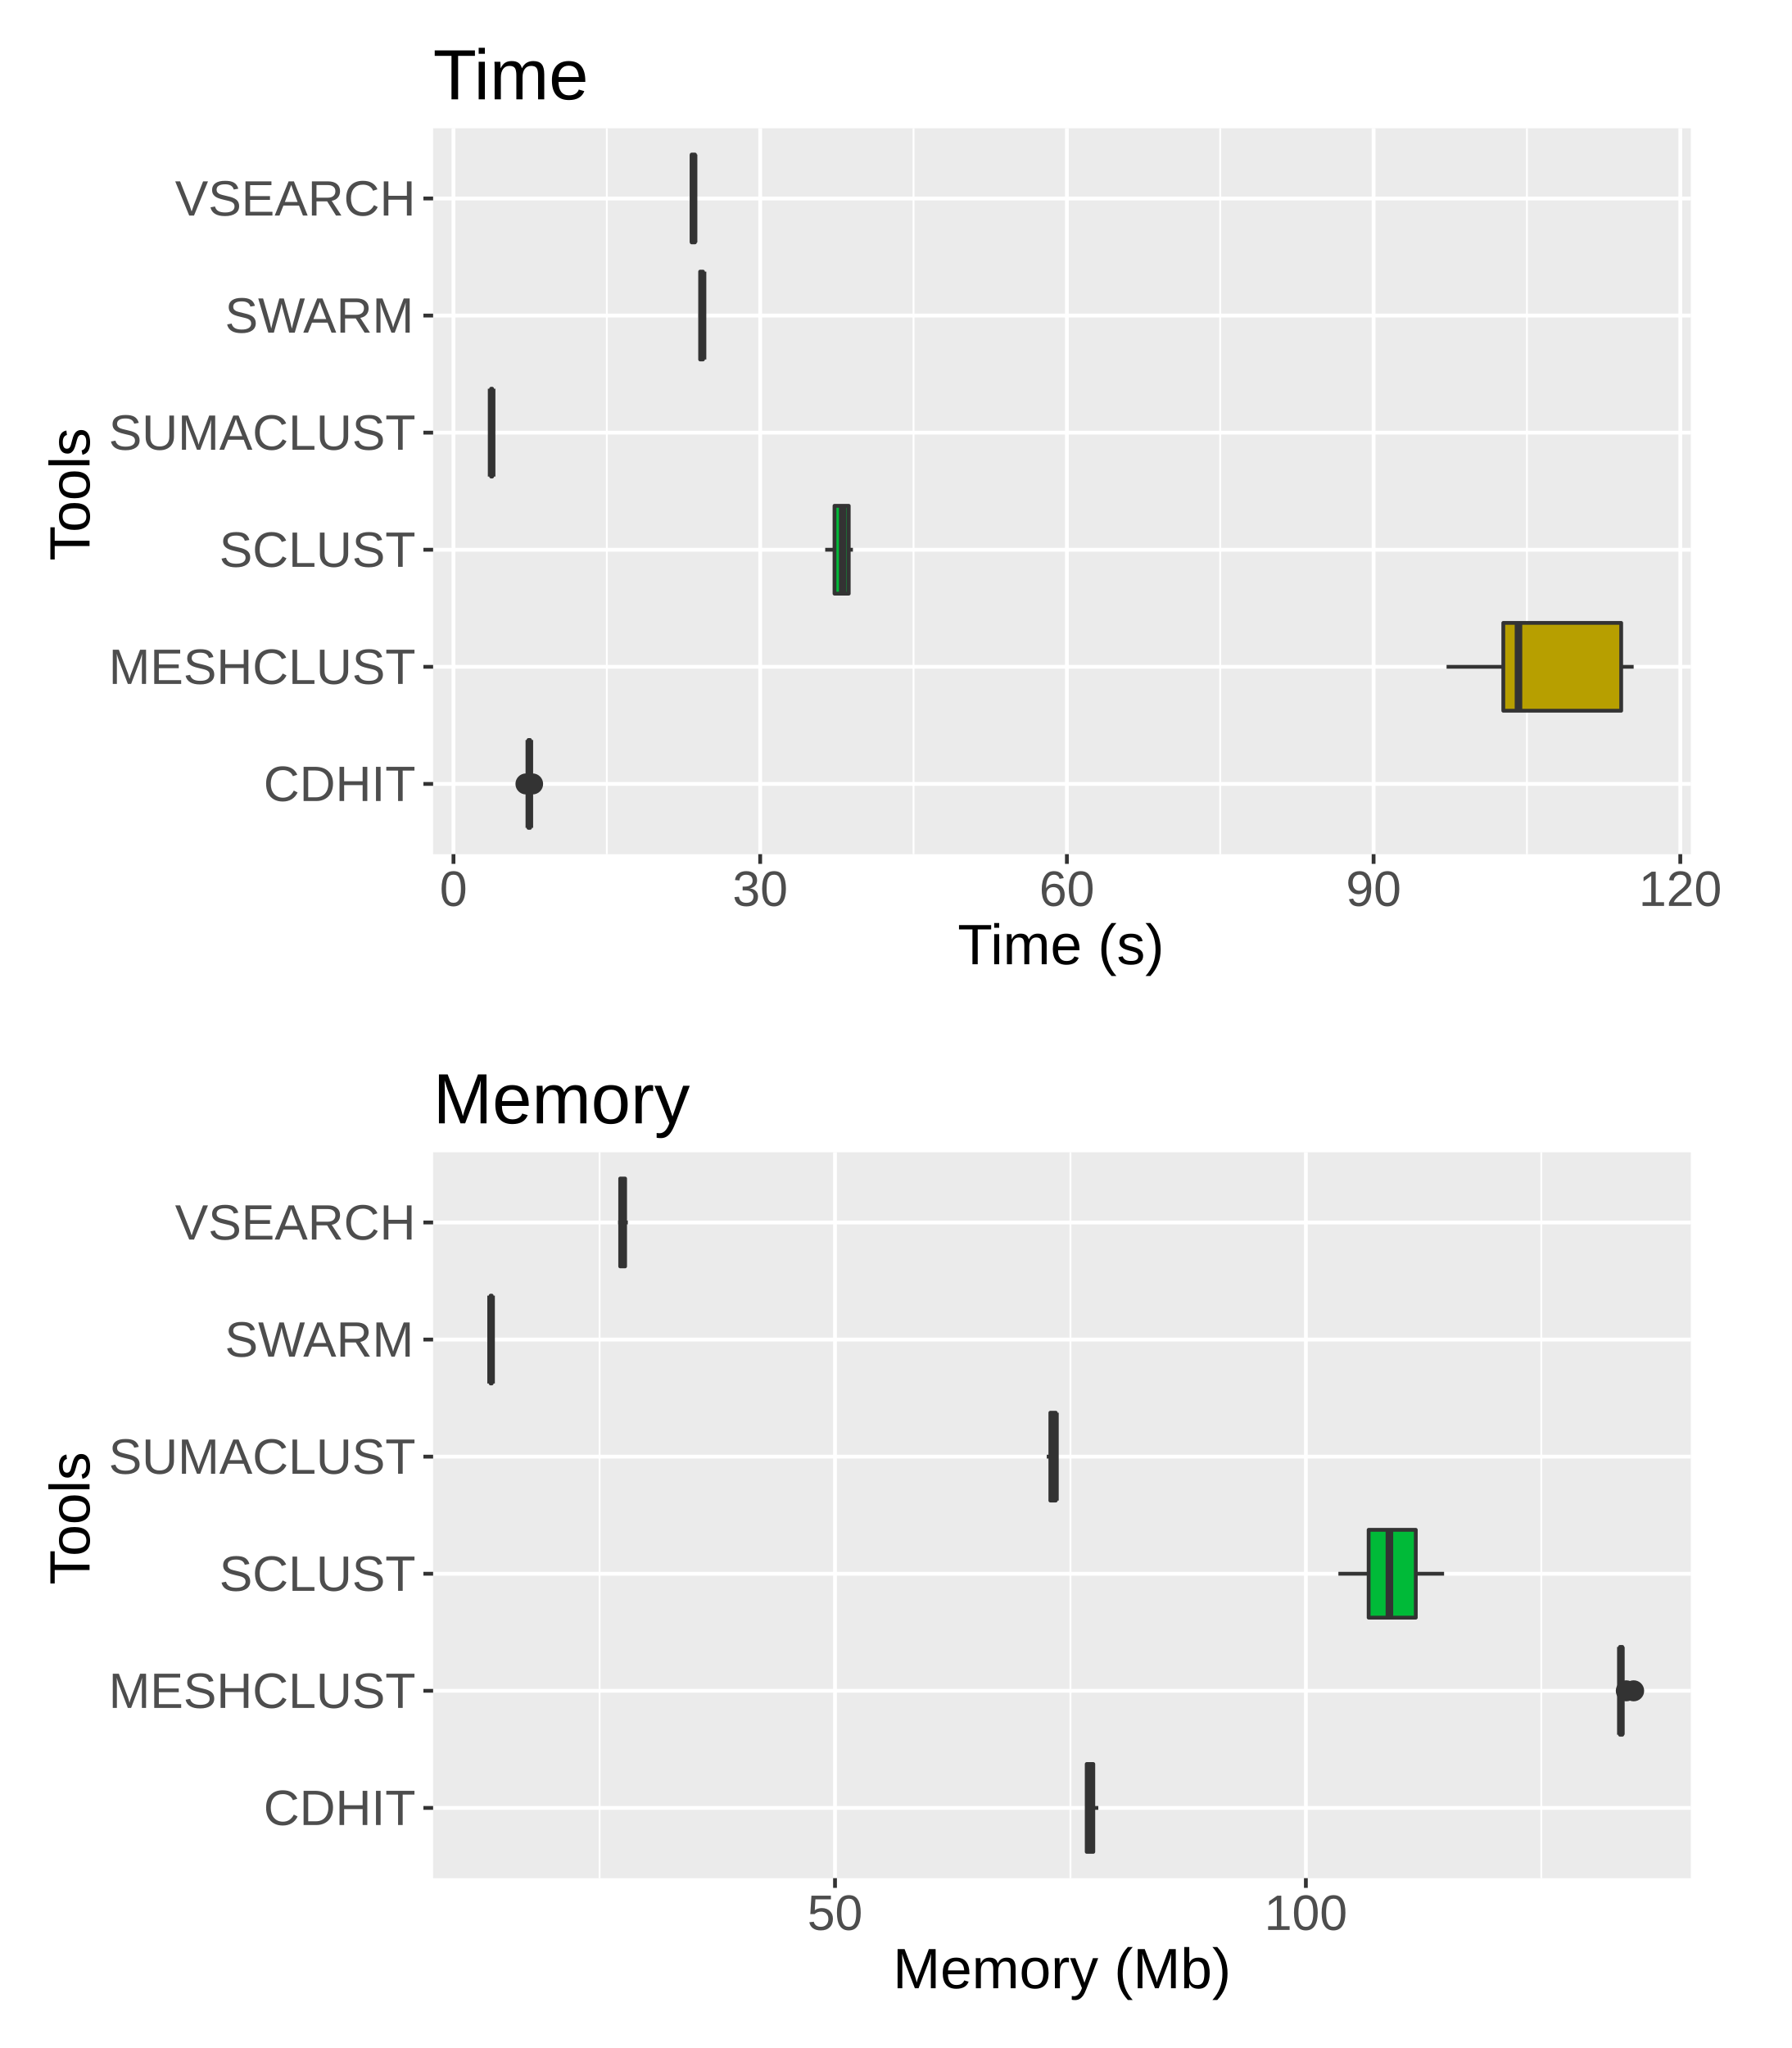
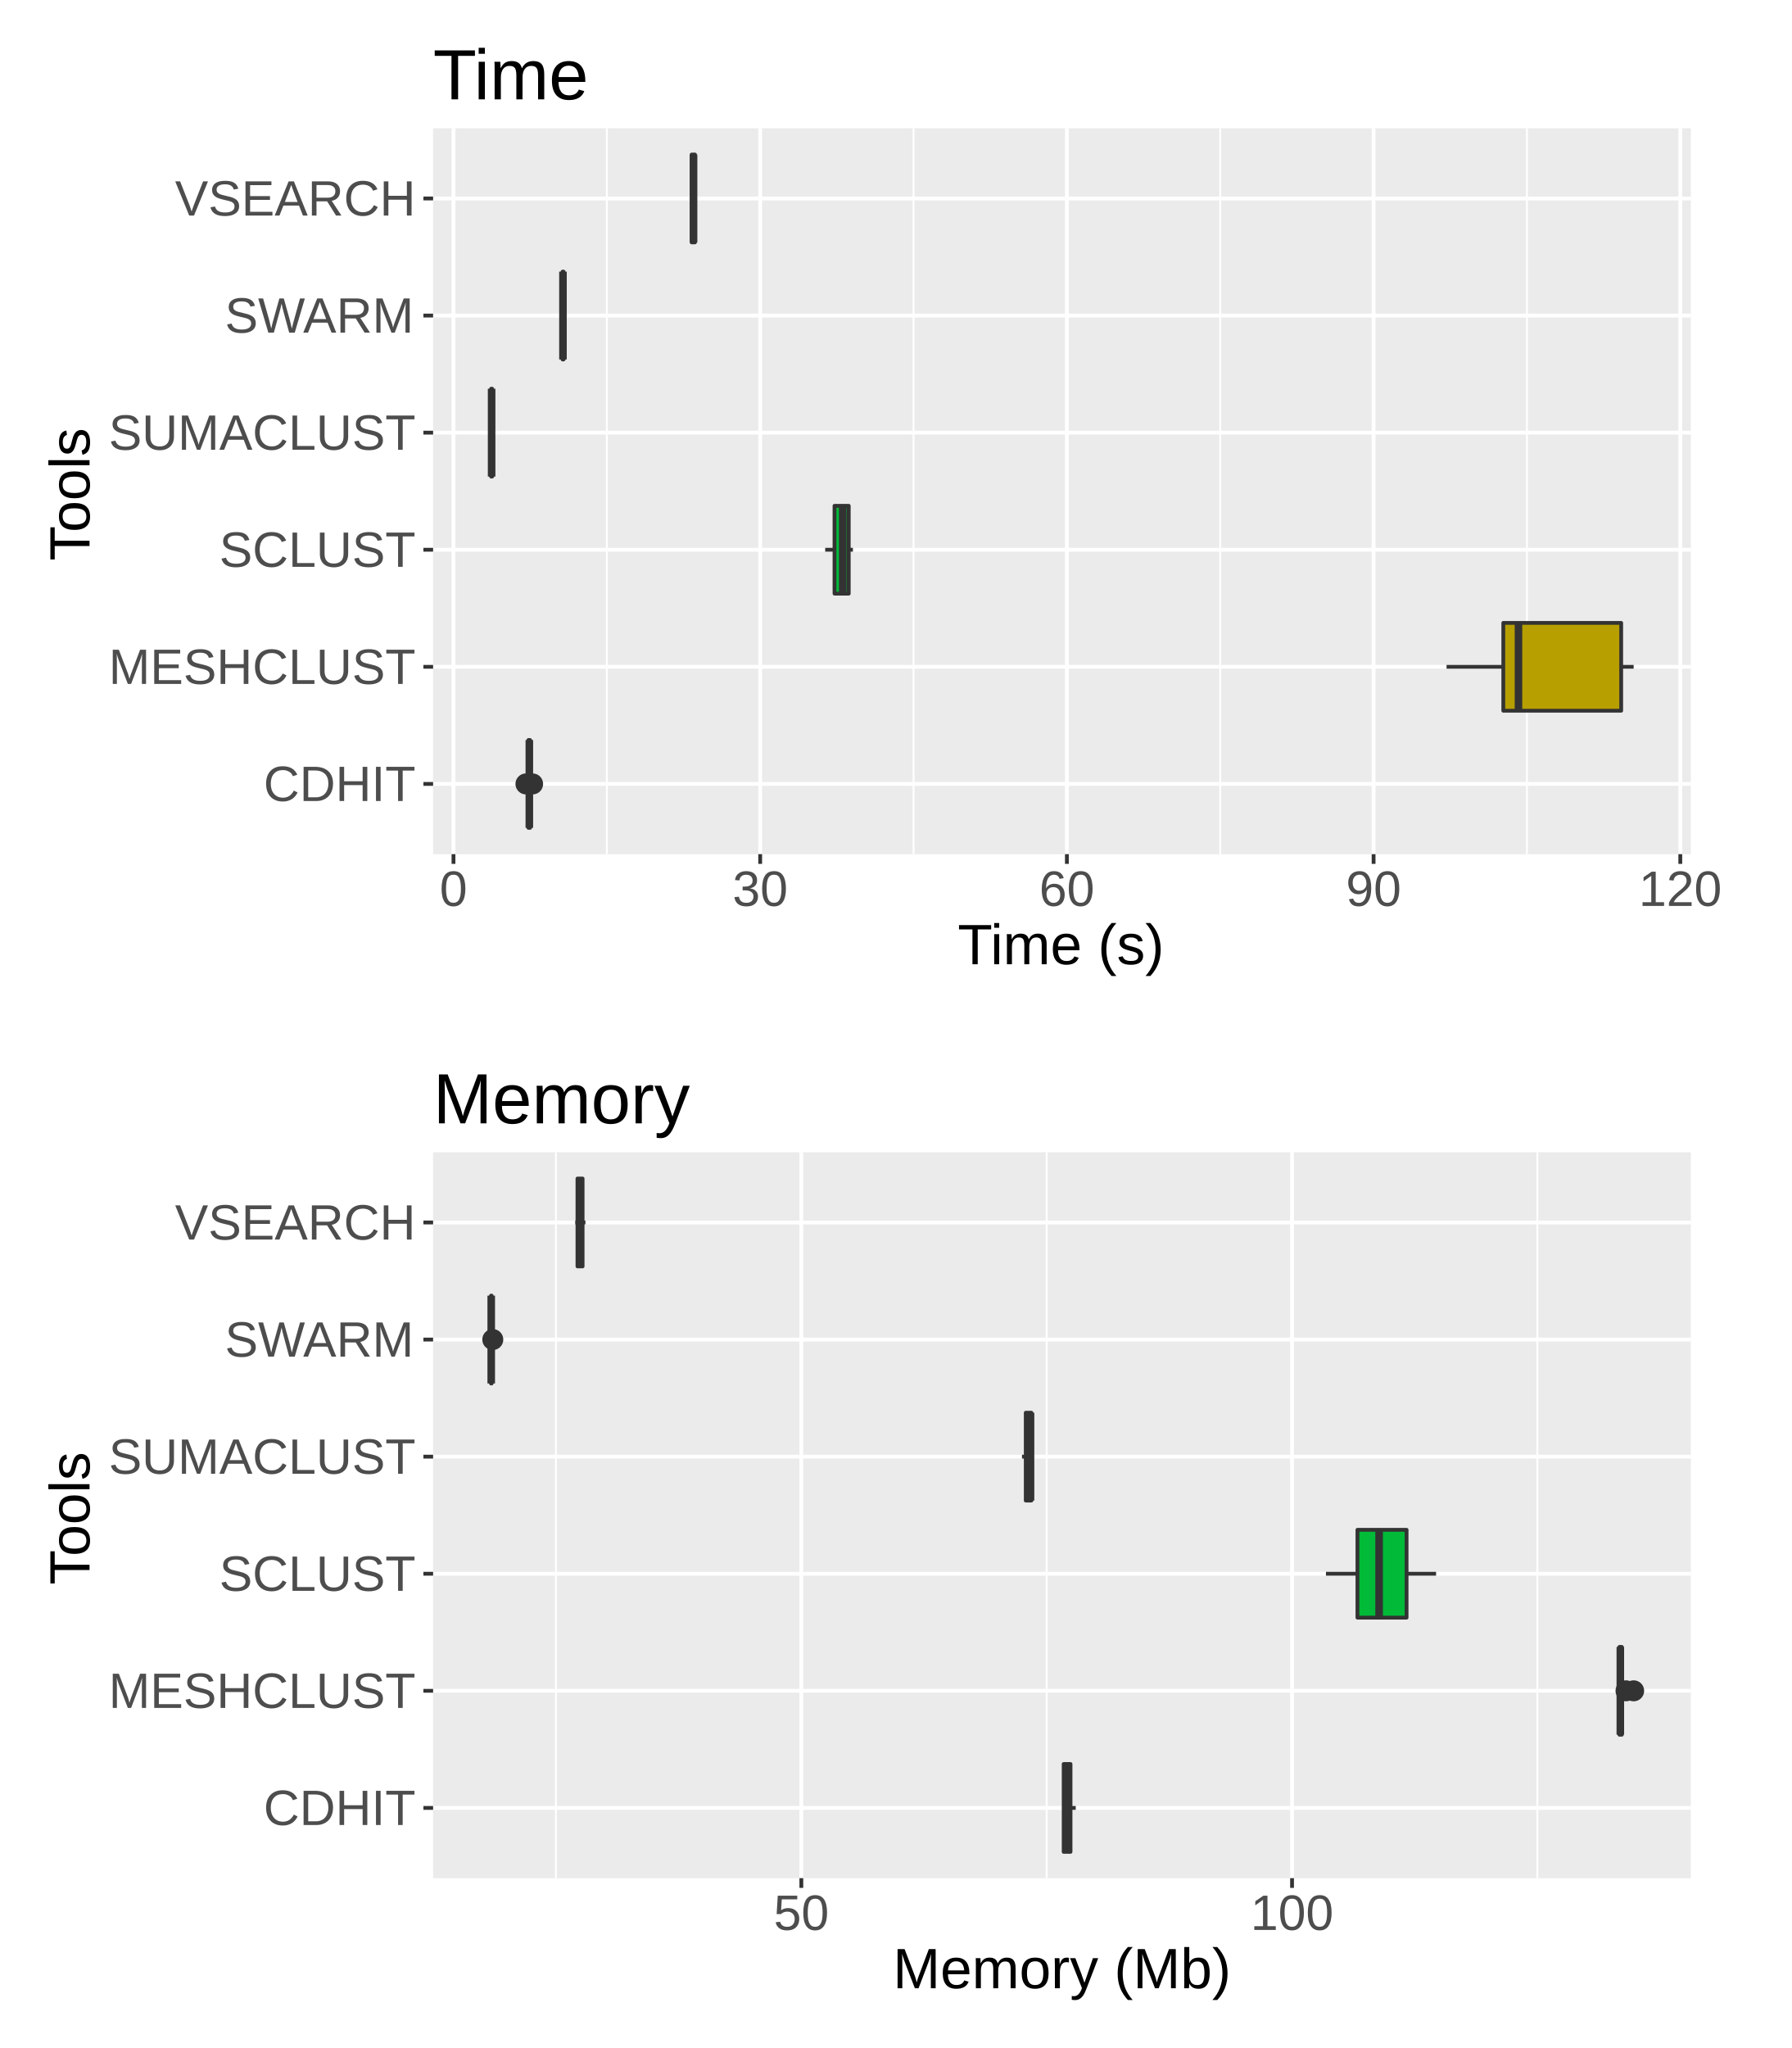
<svg xmlns="http://www.w3.org/2000/svg" viewBox="0 0 504.00 576.00">
  <defs>
    <style type="text/css">
    line, polyline, path, rect, circle {
      fill: none;
      stroke: #000000;
      stroke-linecap: round;
      stroke-linejoin: round;
      stroke-miterlimit: 10.00;
    }
  </style>
  </defs>
  <rect width="100%" height="100%" style="stroke: none; fill: #FFFFFF;" />
  <defs>
    <clipPath id="cpMHw1MDR8Mjg4fDA=">
      <rect x="0.00" y="0.00" width="504.00" height="288.00" />
    </clipPath>
  </defs>
  <rect x="-0.00" y="0.00" width="504.00" height="288.00" style="stroke-width: 1.07; stroke: #FFFFFF; fill: #FFFFFF;" clip-path="url(#cpMHw1MDR8Mjg4fDA=)" />
  <defs>
    <clipPath id="cpMHw1MDR8NTc2fDA=">
      <rect x="0.00" y="0.00" width="504.00" height="576.00" />
    </clipPath>
  </defs>
  <defs>
    <clipPath id="cpMTIxLjg0NXw0NzUuNjU0fDI0MC4yMzV8MzYuMDU4Mw==">
      <rect x="121.84" y="36.06" width="353.81" height="204.18" />
    </clipPath>
  </defs>
  <rect x="121.84" y="36.06" width="353.81" height="204.18" style="stroke-width: 1.07; stroke: none; fill: #EBEBEB;" clip-path="url(#cpMTIxLjg0NXw0NzUuNjU0fDI0MC4yMzV8MzYuMDU4Mw==)" />
  <polyline points="170.71,240.23 170.71,36.06 " style="stroke-width: 0.53; stroke: #FFFFFF; stroke-linecap: butt;" clip-path="url(#cpMTIxLjg0NXw0NzUuNjU0fDI0MC4yMzV8MzYuMDU4Mw==)" />
  <polyline points="256.99,240.23 256.99,36.06 " style="stroke-width: 0.53; stroke: #FFFFFF; stroke-linecap: butt;" clip-path="url(#cpMTIxLjg0NXw0NzUuNjU0fDI0MC4yMzV8MzYuMDU4Mw==)" />
  <polyline points="343.27,240.23 343.27,36.06 " style="stroke-width: 0.53; stroke: #FFFFFF; stroke-linecap: butt;" clip-path="url(#cpMTIxLjg0NXw0NzUuNjU0fDI0MC4yMzV8MzYuMDU4Mw==)" />
  <polyline points="429.55,240.23 429.55,36.06 " style="stroke-width: 0.53; stroke: #FFFFFF; stroke-linecap: butt;" clip-path="url(#cpMTIxLjg0NXw0NzUuNjU0fDI0MC4yMzV8MzYuMDU4Mw==)" />
  <polyline points="121.84,220.48 475.65,220.48 " style="stroke-width: 1.07; stroke: #FFFFFF; stroke-linecap: butt;" clip-path="url(#cpMTIxLjg0NXw0NzUuNjU0fDI0MC4yMzV8MzYuMDU4Mw==)" />
  <polyline points="121.84,187.54 475.65,187.54 " style="stroke-width: 1.07; stroke: #FFFFFF; stroke-linecap: butt;" clip-path="url(#cpMTIxLjg0NXw0NzUuNjU0fDI0MC4yMzV8MzYuMDU4Mw==)" />
  <polyline points="121.84,154.61 475.65,154.61 " style="stroke-width: 1.07; stroke: #FFFFFF; stroke-linecap: butt;" clip-path="url(#cpMTIxLjg0NXw0NzUuNjU0fDI0MC4yMzV8MzYuMDU4Mw==)" />
  <polyline points="121.84,121.68 475.65,121.68 " style="stroke-width: 1.07; stroke: #FFFFFF; stroke-linecap: butt;" clip-path="url(#cpMTIxLjg0NXw0NzUuNjU0fDI0MC4yMzV8MzYuMDU4Mw==)" />
  <polyline points="121.84,88.75 475.65,88.75 " style="stroke-width: 1.07; stroke: #FFFFFF; stroke-linecap: butt;" clip-path="url(#cpMTIxLjg0NXw0NzUuNjU0fDI0MC4yMzV8MzYuMDU4Mw==)" />
  <polyline points="121.84,55.82 475.65,55.82 " style="stroke-width: 1.07; stroke: #FFFFFF; stroke-linecap: butt;" clip-path="url(#cpMTIxLjg0NXw0NzUuNjU0fDI0MC4yMzV8MzYuMDU4Mw==)" />
  <polyline points="127.57,240.23 127.57,36.06 " style="stroke-width: 1.07; stroke: #FFFFFF; stroke-linecap: butt;" clip-path="url(#cpMTIxLjg0NXw0NzUuNjU0fDI0MC4yMzV8MzYuMDU4Mw==)" />
  <polyline points="213.85,240.23 213.85,36.06 " style="stroke-width: 1.07; stroke: #FFFFFF; stroke-linecap: butt;" clip-path="url(#cpMTIxLjg0NXw0NzUuNjU0fDI0MC4yMzV8MzYuMDU4Mw==)" />
  <polyline points="300.13,240.23 300.13,36.06 " style="stroke-width: 1.07; stroke: #FFFFFF; stroke-linecap: butt;" clip-path="url(#cpMTIxLjg0NXw0NzUuNjU0fDI0MC4yMzV8MzYuMDU4Mw==)" />
  <polyline points="386.41,240.23 386.41,36.06 " style="stroke-width: 1.07; stroke: #FFFFFF; stroke-linecap: butt;" clip-path="url(#cpMTIxLjg0NXw0NzUuNjU0fDI0MC4yMzV8MzYuMDU4Mw==)" />
  <polyline points="472.69,240.23 472.69,36.06 " style="stroke-width: 1.07; stroke: #FFFFFF; stroke-linecap: butt;" clip-path="url(#cpMTIxLjg0NXw0NzUuNjU0fDI0MC4yMzV8MzYuMDU4Mw==)" />
  <circle cx="149.83" cy="220.48" r="1.95pt" style="stroke-width: 0.71; stroke: #333333; fill: #333333;" clip-path="url(#cpMTIxLjg0NXw0NzUuNjU0fDI0MC4yMzV8MzYuMDU4Mw==)" />
  <circle cx="147.96" cy="220.48" r="1.95pt" style="stroke-width: 0.71; stroke: #333333; fill: #333333;" clip-path="url(#cpMTIxLjg0NXw0NzUuNjU0fDI0MC4yMzV8MzYuMDU4Mw==)" />
  <line x1="149.11" y1="220.48" x2="149.20" y2="220.48" style="stroke-width: 1.07; stroke: #333333; stroke-linecap: butt;" clip-path="url(#cpMTIxLjg0NXw0NzUuNjU0fDI0MC4yMzV8MzYuMDU4Mw==)" />
  <line x1="148.66" y1="220.48" x2="148.45" y2="220.48" style="stroke-width: 1.07; stroke: #333333; stroke-linecap: butt;" clip-path="url(#cpMTIxLjg0NXw0NzUuNjU0fDI0MC4yMzV8MzYuMDU4Mw==)" />
  <polyline points="149.11,232.83 148.66,232.83 148.66,208.13 149.11,208.13 149.11,232.83 " style="stroke-width: 1.07; stroke: #333333; fill: #F8766D;" clip-path="url(#cpMTIxLjg0NXw0NzUuNjU0fDI0MC4yMzV8MzYuMDU4Mw==)" />
  <line x1="148.91" y1="232.83" x2="148.91" y2="208.13" style="stroke-width: 2.13; stroke: #333333; stroke-linecap: butt;" clip-path="url(#cpMTIxLjg0NXw0NzUuNjU0fDI0MC4yMzV8MzYuMDU4Mw==)" />
  <line x1="456.06" y1="187.54" x2="459.57" y2="187.54" style="stroke-width: 1.07; stroke: #333333; stroke-linecap: butt;" clip-path="url(#cpMTIxLjg0NXw0NzUuNjU0fDI0MC4yMzV8MzYuMDU4Mw==)" />
  <line x1="422.90" y1="187.54" x2="406.94" y2="187.54" style="stroke-width: 1.07; stroke: #333333; stroke-linecap: butt;" clip-path="url(#cpMTIxLjg0NXw0NzUuNjU0fDI0MC4yMzV8MzYuMDU4Mw==)" />
  <polyline points="456.06,199.89 422.90,199.89 422.90,175.19 456.06,175.19 456.06,199.89 " style="stroke-width: 1.07; stroke: #333333; fill: #B79F00;" clip-path="url(#cpMTIxLjg0NXw0NzUuNjU0fDI0MC4yMzV8MzYuMDU4Mw==)" />
  <line x1="427.17" y1="199.89" x2="427.17" y2="175.19" style="stroke-width: 2.13; stroke: #333333; stroke-linecap: butt;" clip-path="url(#cpMTIxLjg0NXw0NzUuNjU0fDI0MC4yMzV8MzYuMDU4Mw==)" />
  <line x1="238.76" y1="154.61" x2="239.94" y2="154.61" style="stroke-width: 1.07; stroke: #333333; stroke-linecap: butt;" clip-path="url(#cpMTIxLjg0NXw0NzUuNjU0fDI0MC4yMzV8MzYuMDU4Mw==)" />
  <line x1="234.76" y1="154.61" x2="232.14" y2="154.61" style="stroke-width: 1.07; stroke: #333333; stroke-linecap: butt;" clip-path="url(#cpMTIxLjg0NXw0NzUuNjU0fDI0MC4yMzV8MzYuMDU4Mw==)" />
  <polyline points="238.76,166.96 234.76,166.96 234.76,142.26 238.76,142.26 238.76,166.96 " style="stroke-width: 1.07; stroke: #333333; fill: #00BA38;" clip-path="url(#cpMTIxLjg0NXw0NzUuNjU0fDI0MC4yMzV8MzYuMDU4Mw==)" />
  <line x1="237.07" y1="166.96" x2="237.07" y2="142.26" style="stroke-width: 2.13; stroke: #333333; stroke-linecap: butt;" clip-path="url(#cpMTIxLjg0NXw0NzUuNjU0fDI0MC4yMzV8MzYuMDU4Mw==)" />
  <line x1="138.45" y1="121.68" x2="138.85" y2="121.68" style="stroke-width: 1.07; stroke: #333333; stroke-linecap: butt;" clip-path="url(#cpMTIxLjg0NXw0NzUuNjU0fDI0MC4yMzV8MzYuMDU4Mw==)" />
  <line x1="138.16" y1="121.68" x2="137.93" y2="121.68" style="stroke-width: 1.07; stroke: #333333; stroke-linecap: butt;" clip-path="url(#cpMTIxLjg0NXw0NzUuNjU0fDI0MC4yMzV8MzYuMDU4Mw==)" />
  <polyline points="138.45,134.03 138.16,134.03 138.16,109.33 138.45,109.33 138.45,134.03 " style="stroke-width: 1.07; stroke: #333333; fill: #00BFC4;" clip-path="url(#cpMTIxLjg0NXw0NzUuNjU0fDI0MC4yMzV8MzYuMDU4Mw==)" />
  <line x1="138.30" y1="134.03" x2="138.30" y2="109.33" style="stroke-width: 2.13; stroke: #333333; stroke-linecap: butt;" clip-path="url(#cpMTIxLjg0NXw0NzUuNjU0fDI0MC4yMzV8MzYuMDU4Mw==)" />
-   <line x1="197.76" y1="88.75" x2="197.89" y2="88.75" style="stroke-width: 1.07; stroke: #333333; stroke-linecap: butt;" clip-path="url(#cpMTIxLjg0NXw0NzUuNjU0fDI0MC4yMzV8MzYuMDU4Mw==)" />
-   <line x1="196.96" y1="88.75" x2="196.51" y2="88.75" style="stroke-width: 1.07; stroke: #333333; stroke-linecap: butt;" clip-path="url(#cpMTIxLjg0NXw0NzUuNjU0fDI0MC4yMzV8MzYuMDU4Mw==)" />
-   <polyline points="197.76,101.10 196.96,101.10 196.96,76.40 197.76,76.40 197.76,101.10 " style="stroke-width: 1.07; stroke: #333333; fill: #619CFF;" clip-path="url(#cpMTIxLjg0NXw0NzUuNjU0fDI0MC4yMzV8MzYuMDU4Mw==)" />
-   <line x1="197.63" y1="101.10" x2="197.63" y2="76.40" style="stroke-width: 2.13; stroke: #333333; stroke-linecap: butt;" clip-path="url(#cpMTIxLjg0NXw0NzUuNjU0fDI0MC4yMzV8MzYuMDU4Mw==)" />
+   <line x1="158.54" y1="88.75" x2="158.66" y2="88.75" style="stroke-width: 1.07; stroke: #333333; stroke-linecap: butt;" clip-path="url(#cpMTIxLjg0NXw0NzUuNjU0fDI0MC4yMzV8MzYuMDU4Mw==)" />
+   <line x1="158.25" y1="88.75" x2="158.06" y2="88.75" style="stroke-width: 1.07; stroke: #333333; stroke-linecap: butt;" clip-path="url(#cpMTIxLjg0NXw0NzUuNjU0fDI0MC4yMzV8MzYuMDU4Mw==)" />
+   <polyline points="158.54,101.10 158.25,101.10 158.25,76.40 158.54,76.40 158.54,101.10 " style="stroke-width: 1.07; stroke: #333333; fill: #619CFF;" clip-path="url(#cpMTIxLjg0NXw0NzUuNjU0fDI0MC4yMzV8MzYuMDU4Mw==)" />
+   <line x1="158.37" y1="101.10" x2="158.37" y2="76.40" style="stroke-width: 2.13; stroke: #333333; stroke-linecap: butt;" clip-path="url(#cpMTIxLjg0NXw0NzUuNjU0fDI0MC4yMzV8MzYuMDU4Mw==)" />
  <line x1="195.50" y1="55.82" x2="195.79" y2="55.82" style="stroke-width: 1.07; stroke: #333333; stroke-linecap: butt;" clip-path="url(#cpMTIxLjg0NXw0NzUuNjU0fDI0MC4yMzV8MzYuMDU4Mw==)" />
  <line x1="194.58" y1="55.82" x2="194.18" y2="55.82" style="stroke-width: 1.07; stroke: #333333; stroke-linecap: butt;" clip-path="url(#cpMTIxLjg0NXw0NzUuNjU0fDI0MC4yMzV8MzYuMDU4Mw==)" />
  <polyline points="195.50,68.17 194.58,68.17 194.58,43.47 195.50,43.47 195.50,68.17 " style="stroke-width: 1.07; stroke: #333333; fill: #F564E3;" clip-path="url(#cpMTIxLjg0NXw0NzUuNjU0fDI0MC4yMzV8MzYuMDU4Mw==)" />
  <line x1="195.11" y1="68.17" x2="195.11" y2="43.47" style="stroke-width: 2.13; stroke: #333333; stroke-linecap: butt;" clip-path="url(#cpMTIxLjg0NXw0NzUuNjU0fDI0MC4yMzV8MzYuMDU4Mw==)" />
  <defs>
    <clipPath id="cpMHw1MDR8NTc2fDA=">
      <rect x="0.00" y="0.00" width="504.00" height="576.00" />
    </clipPath>
  </defs>
  <g clip-path="url(#cpMHw1MDR8NTc2fDA=)">
    <text x="74.14" y="225.29" style="font-size: 14.00px; fill: #4D4D4D; font-family: Liberation Sans;" textLength="42.77px" lengthAdjust="spacingAndGlyphs">CDHIT</text>
  </g>
  <g clip-path="url(#cpMHw1MDR8NTc2fDA=)">
    <text x="30.57" y="192.36" style="font-size: 14.00px; fill: #4D4D4D; font-family: Liberation Sans;" textLength="86.34px" lengthAdjust="spacingAndGlyphs">MESHCLUST</text>
  </g>
  <g clip-path="url(#cpMHw1MDR8NTc2fDA=)">
    <text x="61.68" y="159.42" style="font-size: 14.00px; fill: #4D4D4D; font-family: Liberation Sans;" textLength="55.23px" lengthAdjust="spacingAndGlyphs">SCLUST</text>
  </g>
  <g clip-path="url(#cpMHw1MDR8NTc2fDA=)">
    <text x="30.57" y="126.49" style="font-size: 14.00px; fill: #4D4D4D; font-family: Liberation Sans;" textLength="86.34px" lengthAdjust="spacingAndGlyphs">SUMACLUST</text>
  </g>
  <g clip-path="url(#cpMHw1MDR8NTc2fDA=)">
    <text x="63.25" y="93.56" style="font-size: 14.00px; fill: #4D4D4D; font-family: Liberation Sans;" textLength="53.66px" lengthAdjust="spacingAndGlyphs">SWARM</text>
  </g>
  <g clip-path="url(#cpMHw1MDR8NTc2fDA=)">
    <text x="49.23" y="60.63" style="font-size: 14.00px; fill: #4D4D4D; font-family: Liberation Sans;" textLength="67.68px" lengthAdjust="spacingAndGlyphs">VSEARCH</text>
  </g>
  <polyline points="119.11,220.48 121.84,220.48 " style="stroke-width: 1.07; stroke: #333333; stroke-linecap: butt;" clip-path="url(#cpMHw1MDR8NTc2fDA=)" />
  <polyline points="119.11,187.54 121.84,187.54 " style="stroke-width: 1.07; stroke: #333333; stroke-linecap: butt;" clip-path="url(#cpMHw1MDR8NTc2fDA=)" />
  <polyline points="119.11,154.61 121.84,154.61 " style="stroke-width: 1.07; stroke: #333333; stroke-linecap: butt;" clip-path="url(#cpMHw1MDR8NTc2fDA=)" />
  <polyline points="119.11,121.68 121.84,121.68 " style="stroke-width: 1.07; stroke: #333333; stroke-linecap: butt;" clip-path="url(#cpMHw1MDR8NTc2fDA=)" />
  <polyline points="119.11,88.75 121.84,88.75 " style="stroke-width: 1.07; stroke: #333333; stroke-linecap: butt;" clip-path="url(#cpMHw1MDR8NTc2fDA=)" />
  <polyline points="119.11,55.82 121.84,55.82 " style="stroke-width: 1.07; stroke: #333333; stroke-linecap: butt;" clip-path="url(#cpMHw1MDR8NTc2fDA=)" />
  <polyline points="127.57,242.97 127.57,240.23 " style="stroke-width: 1.07; stroke: #333333; stroke-linecap: butt;" clip-path="url(#cpMHw1MDR8NTc2fDA=)" />
  <polyline points="213.85,242.97 213.85,240.23 " style="stroke-width: 1.07; stroke: #333333; stroke-linecap: butt;" clip-path="url(#cpMHw1MDR8NTc2fDA=)" />
  <polyline points="300.13,242.97 300.13,240.23 " style="stroke-width: 1.07; stroke: #333333; stroke-linecap: butt;" clip-path="url(#cpMHw1MDR8NTc2fDA=)" />
  <polyline points="386.41,242.97 386.41,240.23 " style="stroke-width: 1.07; stroke: #333333; stroke-linecap: butt;" clip-path="url(#cpMHw1MDR8NTc2fDA=)" />
  <polyline points="472.69,242.97 472.69,240.23 " style="stroke-width: 1.07; stroke: #333333; stroke-linecap: butt;" clip-path="url(#cpMHw1MDR8NTc2fDA=)" />
  <g clip-path="url(#cpMHw1MDR8NTc2fDA=)">
    <text x="123.68" y="254.79" style="font-size: 14.00px; fill: #4D4D4D; font-family: Liberation Sans;" textLength="7.79px" lengthAdjust="spacingAndGlyphs">0</text>
  </g>
  <g clip-path="url(#cpMHw1MDR8NTc2fDA=)">
    <text x="206.07" y="254.79" style="font-size: 14.00px; fill: #4D4D4D; font-family: Liberation Sans;" textLength="15.57px" lengthAdjust="spacingAndGlyphs">30</text>
  </g>
  <g clip-path="url(#cpMHw1MDR8NTc2fDA=)">
    <text x="292.34" y="254.79" style="font-size: 14.00px; fill: #4D4D4D; font-family: Liberation Sans;" textLength="15.57px" lengthAdjust="spacingAndGlyphs">60</text>
  </g>
  <g clip-path="url(#cpMHw1MDR8NTc2fDA=)">
    <text x="378.62" y="254.79" style="font-size: 14.00px; fill: #4D4D4D; font-family: Liberation Sans;" textLength="15.57px" lengthAdjust="spacingAndGlyphs">90</text>
  </g>
  <g clip-path="url(#cpMHw1MDR8NTc2fDA=)">
    <text x="461.01" y="254.79" style="font-size: 14.00px; fill: #4D4D4D; font-family: Liberation Sans;" textLength="23.36px" lengthAdjust="spacingAndGlyphs">120</text>
  </g>
  <g clip-path="url(#cpMHw1MDR8NTc2fDA=)">
    <text x="269.42" y="271.19" style="font-size: 16.00px; font-family: Liberation Sans;" textLength="58.66px" lengthAdjust="spacingAndGlyphs">Time (s)</text>
  </g>
  <g clip-path="url(#cpMHw1MDR8NTc2fDA=)">
    <text transform="translate(25.19,157.71) rotate(-90)" style="font-size: 16.00px; font-family: Liberation Sans;" textLength="39.12px" lengthAdjust="spacingAndGlyphs">Tools</text>
  </g>
  <g clip-path="url(#cpMHw1MDR8NTc2fDA=)">
    <text x="121.84" y="27.94" style="font-size: 20.00px; font-family: Liberation Sans;" textLength="44.44px" lengthAdjust="spacingAndGlyphs">Time</text>
  </g>
  <defs>
    <clipPath id="cpMHw1MDR8NTc2fDI4OA==">
      <rect x="0.00" y="288.00" width="504.00" height="288.00" />
    </clipPath>
  </defs>
  <rect x="-0.00" y="288.00" width="504.00" height="288.00" style="stroke-width: 1.07; stroke: #FFFFFF; fill: #FFFFFF;" clip-path="url(#cpMHw1MDR8NTc2fDI4OA==)" />
  <defs>
    <clipPath id="cpMHw1MDR8NTc2fDA=">
      <rect x="0.00" y="0.00" width="504.00" height="576.00" />
    </clipPath>
  </defs>
  <defs>
    <clipPath id="cpMTIxLjg0NXw0NzUuNjU0fDUyOC4yMzV8MzI0LjA1OA==">
      <rect x="121.84" y="324.06" width="353.81" height="204.18" />
    </clipPath>
  </defs>
  <rect x="121.84" y="324.06" width="353.81" height="204.18" style="stroke-width: 1.07; stroke: none; fill: #EBEBEB;" clip-path="url(#cpMTIxLjg0NXw0NzUuNjU0fDUyOC4yMzV8MzI0LjA1OA==)" />
-   <polyline points="168.67,528.23 168.67,324.06 " style="stroke-width: 0.53; stroke: #FFFFFF; stroke-linecap: butt;" clip-path="url(#cpMTIxLjg0NXw0NzUuNjU0fDUyOC4yMzV8MzI0LjA1OA==)" />
-   <polyline points="301.13,528.23 301.13,324.06 " style="stroke-width: 0.53; stroke: #FFFFFF; stroke-linecap: butt;" clip-path="url(#cpMTIxLjg0NXw0NzUuNjU0fDUyOC4yMzV8MzI0LjA1OA==)" />
-   <polyline points="433.59,528.23 433.59,324.06 " style="stroke-width: 0.53; stroke: #FFFFFF; stroke-linecap: butt;" clip-path="url(#cpMTIxLjg0NXw0NzUuNjU0fDUyOC4yMzV8MzI0LjA1OA==)" />
+   <polyline points="156.40,528.23 156.40,324.06 " style="stroke-width: 0.53; stroke: #FFFFFF; stroke-linecap: butt;" clip-path="url(#cpMTIxLjg0NXw0NzUuNjU0fDUyOC4yMzV8MzI0LjA1OA==)" />
+   <polyline points="294.45,528.23 294.45,324.06 " style="stroke-width: 0.53; stroke: #FFFFFF; stroke-linecap: butt;" clip-path="url(#cpMTIxLjg0NXw0NzUuNjU0fDUyOC4yMzV8MzI0LjA1OA==)" />
+   <polyline points="432.49,528.23 432.49,324.06 " style="stroke-width: 0.53; stroke: #FFFFFF; stroke-linecap: butt;" clip-path="url(#cpMTIxLjg0NXw0NzUuNjU0fDUyOC4yMzV8MzI0LjA1OA==)" />
  <polyline points="121.84,508.48 475.65,508.48 " style="stroke-width: 1.07; stroke: #FFFFFF; stroke-linecap: butt;" clip-path="url(#cpMTIxLjg0NXw0NzUuNjU0fDUyOC4yMzV8MzI0LjA1OA==)" />
  <polyline points="121.84,475.54 475.65,475.54 " style="stroke-width: 1.07; stroke: #FFFFFF; stroke-linecap: butt;" clip-path="url(#cpMTIxLjg0NXw0NzUuNjU0fDUyOC4yMzV8MzI0LjA1OA==)" />
  <polyline points="121.84,442.61 475.65,442.61 " style="stroke-width: 1.07; stroke: #FFFFFF; stroke-linecap: butt;" clip-path="url(#cpMTIxLjg0NXw0NzUuNjU0fDUyOC4yMzV8MzI0LjA1OA==)" />
  <polyline points="121.84,409.68 475.65,409.68 " style="stroke-width: 1.07; stroke: #FFFFFF; stroke-linecap: butt;" clip-path="url(#cpMTIxLjg0NXw0NzUuNjU0fDUyOC4yMzV8MzI0LjA1OA==)" />
  <polyline points="121.84,376.75 475.65,376.75 " style="stroke-width: 1.07; stroke: #FFFFFF; stroke-linecap: butt;" clip-path="url(#cpMTIxLjg0NXw0NzUuNjU0fDUyOC4yMzV8MzI0LjA1OA==)" />
  <polyline points="121.84,343.82 475.65,343.82 " style="stroke-width: 1.07; stroke: #FFFFFF; stroke-linecap: butt;" clip-path="url(#cpMTIxLjg0NXw0NzUuNjU0fDUyOC4yMzV8MzI0LjA1OA==)" />
-   <polyline points="234.90,528.23 234.90,324.06 " style="stroke-width: 1.07; stroke: #FFFFFF; stroke-linecap: butt;" clip-path="url(#cpMTIxLjg0NXw0NzUuNjU0fDUyOC4yMzV8MzI0LjA1OA==)" />
-   <polyline points="367.36,528.23 367.36,324.06 " style="stroke-width: 1.07; stroke: #FFFFFF; stroke-linecap: butt;" clip-path="url(#cpMTIxLjg0NXw0NzUuNjU0fDUyOC4yMzV8MzI0LjA1OA==)" />
-   <line x1="307.56" y1="508.48" x2="308.97" y2="508.48" style="stroke-width: 1.07; stroke: #333333; stroke-linecap: butt;" clip-path="url(#cpMTIxLjg0NXw0NzUuNjU0fDUyOC4yMzV8MzI0LjA1OA==)" />
-   <line x1="305.71" y1="508.48" x2="305.61" y2="508.48" style="stroke-width: 1.07; stroke: #333333; stroke-linecap: butt;" clip-path="url(#cpMTIxLjg0NXw0NzUuNjU0fDUyOC4yMzV8MzI0LjA1OA==)" />
-   <polyline points="307.56,520.83 305.71,520.83 305.71,496.13 307.56,496.13 307.56,520.83 " style="stroke-width: 1.07; stroke: #333333; fill: #F8766D;" clip-path="url(#cpMTIxLjg0NXw0NzUuNjU0fDUyOC4yMzV8MzI0LjA1OA==)" />
-   <line x1="306.56" y1="520.83" x2="306.56" y2="496.13" style="stroke-width: 2.13; stroke: #333333; stroke-linecap: butt;" clip-path="url(#cpMTIxLjg0NXw0NzUuNjU0fDUyOC4yMzV8MzI0LjA1OA==)" />
-   <circle cx="457.50" cy="475.54" r="1.95pt" style="stroke-width: 0.71; stroke: #333333; fill: #333333;" clip-path="url(#cpMTIxLjg0NXw0NzUuNjU0fDUyOC4yMzV8MzI0LjA1OA==)" />
+   <polyline points="225.43,528.23 225.43,324.06 " style="stroke-width: 1.07; stroke: #FFFFFF; stroke-linecap: butt;" clip-path="url(#cpMTIxLjg0NXw0NzUuNjU0fDUyOC4yMzV8MzI0LjA1OA==)" />
+   <polyline points="363.47,528.23 363.47,324.06 " style="stroke-width: 1.07; stroke: #FFFFFF; stroke-linecap: butt;" clip-path="url(#cpMTIxLjg0NXw0NzUuNjU0fDUyOC4yMzV8MzI0LjA1OA==)" />
+   <line x1="301.15" y1="508.48" x2="302.62" y2="508.48" style="stroke-width: 1.07; stroke: #333333; stroke-linecap: butt;" clip-path="url(#cpMTIxLjg0NXw0NzUuNjU0fDUyOC4yMzV8MzI0LjA1OA==)" />
+   <line x1="299.23" y1="508.48" x2="299.12" y2="508.48" style="stroke-width: 1.07; stroke: #333333; stroke-linecap: butt;" clip-path="url(#cpMTIxLjg0NXw0NzUuNjU0fDUyOC4yMzV8MzI0LjA1OA==)" />
+   <polyline points="301.15,520.83 299.23,520.83 299.23,496.13 301.15,496.13 301.15,520.83 " style="stroke-width: 1.07; stroke: #333333; fill: #F8766D;" clip-path="url(#cpMTIxLjg0NXw0NzUuNjU0fDUyOC4yMzV8MzI0LjA1OA==)" />
+   <line x1="300.11" y1="520.83" x2="300.11" y2="496.13" style="stroke-width: 2.13; stroke: #333333; stroke-linecap: butt;" clip-path="url(#cpMTIxLjg0NXw0NzUuNjU0fDUyOC4yMzV8MzI0LjA1OA==)" />
+   <circle cx="457.42" cy="475.54" r="1.95pt" style="stroke-width: 0.71; stroke: #333333; fill: #333333;" clip-path="url(#cpMTIxLjg0NXw0NzUuNjU0fDUyOC4yMzV8MzI0LjA1OA==)" />
  <circle cx="459.57" cy="475.54" r="1.95pt" style="stroke-width: 0.71; stroke: #333333; fill: #333333;" clip-path="url(#cpMTIxLjg0NXw0NzUuNjU0fDUyOC4yMzV8MzI0LjA1OA==)" />
-   <line x1="456.37" y1="475.54" x2="456.42" y2="475.54" style="stroke-width: 1.07; stroke: #333333; stroke-linecap: butt;" clip-path="url(#cpMTIxLjg0NXw0NzUuNjU0fDUyOC4yMzV8MzI0LjA1OA==)" />
-   <line x1="455.73" y1="475.54" x2="455.31" y2="475.54" style="stroke-width: 1.07; stroke: #333333; stroke-linecap: butt;" clip-path="url(#cpMTIxLjg0NXw0NzUuNjU0fDUyOC4yMzV8MzI0LjA1OA==)" />
-   <polyline points="456.37,487.89 455.73,487.89 455.73,463.19 456.37,463.19 456.37,487.89 " style="stroke-width: 1.07; stroke: #333333; fill: #B79F00;" clip-path="url(#cpMTIxLjg0NXw0NzUuNjU0fDUyOC4yMzV8MzI0LjA1OA==)" />
-   <line x1="455.97" y1="487.89" x2="455.97" y2="463.19" style="stroke-width: 2.13; stroke: #333333; stroke-linecap: butt;" clip-path="url(#cpMTIxLjg0NXw0NzUuNjU0fDUyOC4yMzV8MzI0LjA1OA==)" />
-   <line x1="398.28" y1="442.61" x2="406.24" y2="442.61" style="stroke-width: 1.07; stroke: #333333; stroke-linecap: butt;" clip-path="url(#cpMTIxLjg0NXw0NzUuNjU0fDUyOC4yMzV8MzI0LjA1OA==)" />
-   <line x1="385.02" y1="442.61" x2="376.51" y2="442.61" style="stroke-width: 1.07; stroke: #333333; stroke-linecap: butt;" clip-path="url(#cpMTIxLjg0NXw0NzUuNjU0fDUyOC4yMzV8MzI0LjA1OA==)" />
-   <polyline points="398.28,454.96 385.02,454.96 385.02,430.26 398.28,430.26 398.28,454.96 " style="stroke-width: 1.07; stroke: #333333; fill: #00BA38;" clip-path="url(#cpMTIxLjg0NXw0NzUuNjU0fDUyOC4yMzV8MzI0LjA1OA==)" />
-   <line x1="390.86" y1="454.96" x2="390.86" y2="430.26" style="stroke-width: 2.13; stroke: #333333; stroke-linecap: butt;" clip-path="url(#cpMTIxLjg0NXw0NzUuNjU0fDUyOC4yMzV8MzI0LjA1OA==)" />
-   <line x1="297.00" y1="409.68" x2="297.55" y2="409.68" style="stroke-width: 1.07; stroke: #333333; stroke-linecap: butt;" clip-path="url(#cpMTIxLjg0NXw0NzUuNjU0fDUyOC4yMzV8MzI0LjA1OA==)" />
-   <line x1="295.48" y1="409.68" x2="294.46" y2="409.68" style="stroke-width: 1.07; stroke: #333333; stroke-linecap: butt;" clip-path="url(#cpMTIxLjg0NXw0NzUuNjU0fDUyOC4yMzV8MzI0LjA1OA==)" />
-   <polyline points="297.00,422.03 295.48,422.03 295.48,397.33 297.00,397.33 297.00,422.03 " style="stroke-width: 1.07; stroke: #333333; fill: #00BFC4;" clip-path="url(#cpMTIxLjg0NXw0NzUuNjU0fDUyOC4yMzV8MzI0LjA1OA==)" />
-   <line x1="296.77" y1="422.03" x2="296.77" y2="397.33" style="stroke-width: 2.13; stroke: #333333; stroke-linecap: butt;" clip-path="url(#cpMTIxLjg0NXw0NzUuNjU0fDUyOC4yMzV8MzI0LjA1OA==)" />
-   <line x1="138.32" y1="376.75" x2="138.52" y2="376.75" style="stroke-width: 1.07; stroke: #333333; stroke-linecap: butt;" clip-path="url(#cpMTIxLjg0NXw0NzUuNjU0fDUyOC4yMzV8MzI0LjA1OA==)" />
-   <line x1="138.02" y1="376.75" x2="137.93" y2="376.75" style="stroke-width: 1.07; stroke: #333333; stroke-linecap: butt;" clip-path="url(#cpMTIxLjg0NXw0NzUuNjU0fDUyOC4yMzV8MzI0LjA1OA==)" />
-   <polyline points="138.32,389.10 138.02,389.10 138.02,364.40 138.32,364.40 138.32,389.10 " style="stroke-width: 1.07; stroke: #333333; fill: #619CFF;" clip-path="url(#cpMTIxLjg0NXw0NzUuNjU0fDUyOC4yMzV8MzI0LjA1OA==)" />
-   <line x1="138.15" y1="389.10" x2="138.15" y2="364.40" style="stroke-width: 2.13; stroke: #333333; stroke-linecap: butt;" clip-path="url(#cpMTIxLjg0NXw0NzUuNjU0fDUyOC4yMzV8MzI0LjA1OA==)" />
-   <line x1="175.85" y1="343.82" x2="176.62" y2="343.82" style="stroke-width: 1.07; stroke: #333333; stroke-linecap: butt;" clip-path="url(#cpMTIxLjg0NXw0NzUuNjU0fDUyOC4yMzV8MzI0LjA1OA==)" />
-   <line x1="174.47" y1="343.82" x2="173.88" y2="343.82" style="stroke-width: 1.07; stroke: #333333; stroke-linecap: butt;" clip-path="url(#cpMTIxLjg0NXw0NzUuNjU0fDUyOC4yMzV8MzI0LjA1OA==)" />
-   <polyline points="175.85,356.17 174.47,356.17 174.47,331.47 175.85,331.47 175.85,356.17 " style="stroke-width: 1.07; stroke: #333333; fill: #F564E3;" clip-path="url(#cpMTIxLjg0NXw0NzUuNjU0fDUyOC4yMzV8MzI0LjA1OA==)" />
-   <line x1="175.14" y1="356.17" x2="175.14" y2="331.47" style="stroke-width: 2.13; stroke: #333333; stroke-linecap: butt;" clip-path="url(#cpMTIxLjg0NXw0NzUuNjU0fDUyOC4yMzV8MzI0LjA1OA==)" />
+   <line x1="456.23" y1="475.54" x2="456.29" y2="475.54" style="stroke-width: 1.07; stroke: #333333; stroke-linecap: butt;" clip-path="url(#cpMTIxLjg0NXw0NzUuNjU0fDUyOC4yMzV8MzI0LjA1OA==)" />
+   <line x1="455.57" y1="475.54" x2="455.13" y2="475.54" style="stroke-width: 1.07; stroke: #333333; stroke-linecap: butt;" clip-path="url(#cpMTIxLjg0NXw0NzUuNjU0fDUyOC4yMzV8MzI0LjA1OA==)" />
+   <polyline points="456.23,487.89 455.57,487.89 455.57,463.19 456.23,463.19 456.23,487.89 " style="stroke-width: 1.07; stroke: #333333; fill: #B79F00;" clip-path="url(#cpMTIxLjg0NXw0NzUuNjU0fDUyOC4yMzV8MzI0LjA1OA==)" />
+   <line x1="455.82" y1="487.89" x2="455.82" y2="463.19" style="stroke-width: 2.13; stroke: #333333; stroke-linecap: butt;" clip-path="url(#cpMTIxLjg0NXw0NzUuNjU0fDUyOC4yMzV8MzI0LjA1OA==)" />
+   <line x1="395.69" y1="442.61" x2="403.99" y2="442.61" style="stroke-width: 1.07; stroke: #333333; stroke-linecap: butt;" clip-path="url(#cpMTIxLjg0NXw0NzUuNjU0fDUyOC4yMzV8MzI0LjA1OA==)" />
+   <line x1="381.87" y1="442.61" x2="373.01" y2="442.61" style="stroke-width: 1.07; stroke: #333333; stroke-linecap: butt;" clip-path="url(#cpMTIxLjg0NXw0NzUuNjU0fDUyOC4yMzV8MzI0LjA1OA==)" />
+   <polyline points="395.69,454.96 381.87,454.96 381.87,430.26 395.69,430.26 395.69,454.96 " style="stroke-width: 1.07; stroke: #333333; fill: #00BA38;" clip-path="url(#cpMTIxLjg0NXw0NzUuNjU0fDUyOC4yMzV8MzI0LjA1OA==)" />
+   <line x1="387.96" y1="454.96" x2="387.96" y2="430.26" style="stroke-width: 2.13; stroke: #333333; stroke-linecap: butt;" clip-path="url(#cpMTIxLjg0NXw0NzUuNjU0fDUyOC4yMzV8MzI0LjA1OA==)" />
+   <line x1="290.15" y1="409.68" x2="290.71" y2="409.68" style="stroke-width: 1.07; stroke: #333333; stroke-linecap: butt;" clip-path="url(#cpMTIxLjg0NXw0NzUuNjU0fDUyOC4yMzV8MzI0LjA1OA==)" />
+   <line x1="288.56" y1="409.68" x2="287.50" y2="409.68" style="stroke-width: 1.07; stroke: #333333; stroke-linecap: butt;" clip-path="url(#cpMTIxLjg0NXw0NzUuNjU0fDUyOC4yMzV8MzI0LjA1OA==)" />
+   <polyline points="290.15,422.03 288.56,422.03 288.56,397.33 290.15,397.33 290.15,422.03 " style="stroke-width: 1.07; stroke: #333333; fill: #00BFC4;" clip-path="url(#cpMTIxLjg0NXw0NzUuNjU0fDUyOC4yMzV8MzI0LjA1OA==)" />
+   <line x1="289.90" y1="422.03" x2="289.90" y2="397.33" style="stroke-width: 2.13; stroke: #333333; stroke-linecap: butt;" clip-path="url(#cpMTIxLjg0NXw0NzUuNjU0fDUyOC4yMzV8MzI0LjA1OA==)" />
+   <circle cx="138.63" cy="376.75" r="1.95pt" style="stroke-width: 0.71; stroke: #333333; fill: #333333;" clip-path="url(#cpMTIxLjg0NXw0NzUuNjU0fDUyOC4yMzV8MzI0LjA1OA==)" />
+   <line x1="138.31" y1="376.75" x2="138.36" y2="376.75" style="stroke-width: 1.07; stroke: #333333; stroke-linecap: butt;" clip-path="url(#cpMTIxLjg0NXw0NzUuNjU0fDUyOC4yMzV8MzI0LjA1OA==)" />
+   <line x1="138.12" y1="376.75" x2="137.93" y2="376.75" style="stroke-width: 1.07; stroke: #333333; stroke-linecap: butt;" clip-path="url(#cpMTIxLjg0NXw0NzUuNjU0fDUyOC4yMzV8MzI0LjA1OA==)" />
+   <polyline points="138.31,389.10 138.12,389.10 138.12,364.40 138.31,364.40 138.31,389.10 " style="stroke-width: 1.07; stroke: #333333; fill: #619CFF;" clip-path="url(#cpMTIxLjg0NXw0NzUuNjU0fDUyOC4yMzV8MzI0LjA1OA==)" />
+   <line x1="138.19" y1="389.10" x2="138.19" y2="364.40" style="stroke-width: 2.13; stroke: #333333; stroke-linecap: butt;" clip-path="url(#cpMTIxLjg0NXw0NzUuNjU0fDUyOC4yMzV8MzI0LjA1OA==)" />
+   <line x1="163.89" y1="343.82" x2="164.69" y2="343.82" style="stroke-width: 1.07; stroke: #333333; stroke-linecap: butt;" clip-path="url(#cpMTIxLjg0NXw0NzUuNjU0fDUyOC4yMzV8MzI0LjA1OA==)" />
+   <line x1="162.45" y1="343.82" x2="161.84" y2="343.82" style="stroke-width: 1.07; stroke: #333333; stroke-linecap: butt;" clip-path="url(#cpMTIxLjg0NXw0NzUuNjU0fDUyOC4yMzV8MzI0LjA1OA==)" />
+   <polyline points="163.89,356.17 162.45,356.17 162.45,331.47 163.89,331.47 163.89,356.17 " style="stroke-width: 1.07; stroke: #333333; fill: #F564E3;" clip-path="url(#cpMTIxLjg0NXw0NzUuNjU0fDUyOC4yMzV8MzI0LjA1OA==)" />
+   <line x1="163.15" y1="356.17" x2="163.15" y2="331.47" style="stroke-width: 2.13; stroke: #333333; stroke-linecap: butt;" clip-path="url(#cpMTIxLjg0NXw0NzUuNjU0fDUyOC4yMzV8MzI0LjA1OA==)" />
  <defs>
    <clipPath id="cpMHw1MDR8NTc2fDA=">
      <rect x="0.00" y="0.00" width="504.00" height="576.00" />
    </clipPath>
  </defs>
  <g clip-path="url(#cpMHw1MDR8NTc2fDA=)">
    <text x="74.14" y="513.29" style="font-size: 14.00px; fill: #4D4D4D; font-family: Liberation Sans;" textLength="42.77px" lengthAdjust="spacingAndGlyphs">CDHIT</text>
  </g>
  <g clip-path="url(#cpMHw1MDR8NTc2fDA=)">
    <text x="30.57" y="480.36" style="font-size: 14.00px; fill: #4D4D4D; font-family: Liberation Sans;" textLength="86.34px" lengthAdjust="spacingAndGlyphs">MESHCLUST</text>
  </g>
  <g clip-path="url(#cpMHw1MDR8NTc2fDA=)">
    <text x="61.68" y="447.42" style="font-size: 14.00px; fill: #4D4D4D; font-family: Liberation Sans;" textLength="55.23px" lengthAdjust="spacingAndGlyphs">SCLUST</text>
  </g>
  <g clip-path="url(#cpMHw1MDR8NTc2fDA=)">
    <text x="30.57" y="414.49" style="font-size: 14.00px; fill: #4D4D4D; font-family: Liberation Sans;" textLength="86.34px" lengthAdjust="spacingAndGlyphs">SUMACLUST</text>
  </g>
  <g clip-path="url(#cpMHw1MDR8NTc2fDA=)">
    <text x="63.25" y="381.56" style="font-size: 14.00px; fill: #4D4D4D; font-family: Liberation Sans;" textLength="53.66px" lengthAdjust="spacingAndGlyphs">SWARM</text>
  </g>
  <g clip-path="url(#cpMHw1MDR8NTc2fDA=)">
    <text x="49.23" y="348.63" style="font-size: 14.00px; fill: #4D4D4D; font-family: Liberation Sans;" textLength="67.68px" lengthAdjust="spacingAndGlyphs">VSEARCH</text>
  </g>
  <polyline points="119.11,508.48 121.84,508.48 " style="stroke-width: 1.07; stroke: #333333; stroke-linecap: butt;" clip-path="url(#cpMHw1MDR8NTc2fDA=)" />
  <polyline points="119.11,475.54 121.84,475.54 " style="stroke-width: 1.07; stroke: #333333; stroke-linecap: butt;" clip-path="url(#cpMHw1MDR8NTc2fDA=)" />
  <polyline points="119.11,442.61 121.84,442.61 " style="stroke-width: 1.07; stroke: #333333; stroke-linecap: butt;" clip-path="url(#cpMHw1MDR8NTc2fDA=)" />
  <polyline points="119.11,409.68 121.84,409.68 " style="stroke-width: 1.07; stroke: #333333; stroke-linecap: butt;" clip-path="url(#cpMHw1MDR8NTc2fDA=)" />
  <polyline points="119.11,376.75 121.84,376.75 " style="stroke-width: 1.07; stroke: #333333; stroke-linecap: butt;" clip-path="url(#cpMHw1MDR8NTc2fDA=)" />
  <polyline points="119.11,343.82 121.84,343.82 " style="stroke-width: 1.07; stroke: #333333; stroke-linecap: butt;" clip-path="url(#cpMHw1MDR8NTc2fDA=)" />
-   <polyline points="234.90,530.97 234.90,528.23 " style="stroke-width: 1.07; stroke: #333333; stroke-linecap: butt;" clip-path="url(#cpMHw1MDR8NTc2fDA=)" />
-   <polyline points="367.36,530.97 367.36,528.23 " style="stroke-width: 1.07; stroke: #333333; stroke-linecap: butt;" clip-path="url(#cpMHw1MDR8NTc2fDA=)" />
-   <g clip-path="url(#cpMHw1MDR8NTc2fDA=)">
-     <text x="227.11" y="542.79" style="font-size: 14.00px; fill: #4D4D4D; font-family: Liberation Sans;" textLength="15.57px" lengthAdjust="spacingAndGlyphs">50</text>
-   </g>
-   <g clip-path="url(#cpMHw1MDR8NTc2fDA=)">
-     <text x="355.68" y="542.79" style="font-size: 14.00px; fill: #4D4D4D; font-family: Liberation Sans;" textLength="23.36px" lengthAdjust="spacingAndGlyphs">100</text>
+   <polyline points="225.43,530.97 225.43,528.23 " style="stroke-width: 1.07; stroke: #333333; stroke-linecap: butt;" clip-path="url(#cpMHw1MDR8NTc2fDA=)" />
+   <polyline points="363.47,530.97 363.47,528.23 " style="stroke-width: 1.07; stroke: #333333; stroke-linecap: butt;" clip-path="url(#cpMHw1MDR8NTc2fDA=)" />
+   <g clip-path="url(#cpMHw1MDR8NTc2fDA=)">
+     <text x="217.64" y="542.79" style="font-size: 14.00px; fill: #4D4D4D; font-family: Liberation Sans;" textLength="15.57px" lengthAdjust="spacingAndGlyphs">50</text>
+   </g>
+   <g clip-path="url(#cpMHw1MDR8NTc2fDA=)">
+     <text x="351.79" y="542.79" style="font-size: 14.00px; fill: #4D4D4D; font-family: Liberation Sans;" textLength="23.36px" lengthAdjust="spacingAndGlyphs">100</text>
  </g>
  <g clip-path="url(#cpMHw1MDR8NTc2fDA=)">
    <text x="251.19" y="559.19" style="font-size: 16.00px; font-family: Liberation Sans;" textLength="95.11px" lengthAdjust="spacingAndGlyphs">Memory (Mb)</text>
  </g>
  <g clip-path="url(#cpMHw1MDR8NTc2fDA=)">
    <text transform="translate(25.19,445.71) rotate(-90)" style="font-size: 16.00px; font-family: Liberation Sans;" textLength="39.12px" lengthAdjust="spacingAndGlyphs">Tools</text>
  </g>
  <g clip-path="url(#cpMHw1MDR8NTc2fDA=)">
    <text x="121.84" y="315.94" style="font-size: 20.00px; font-family: Liberation Sans;" textLength="72.23px" lengthAdjust="spacingAndGlyphs">Memory</text>
  </g>
</svg>
